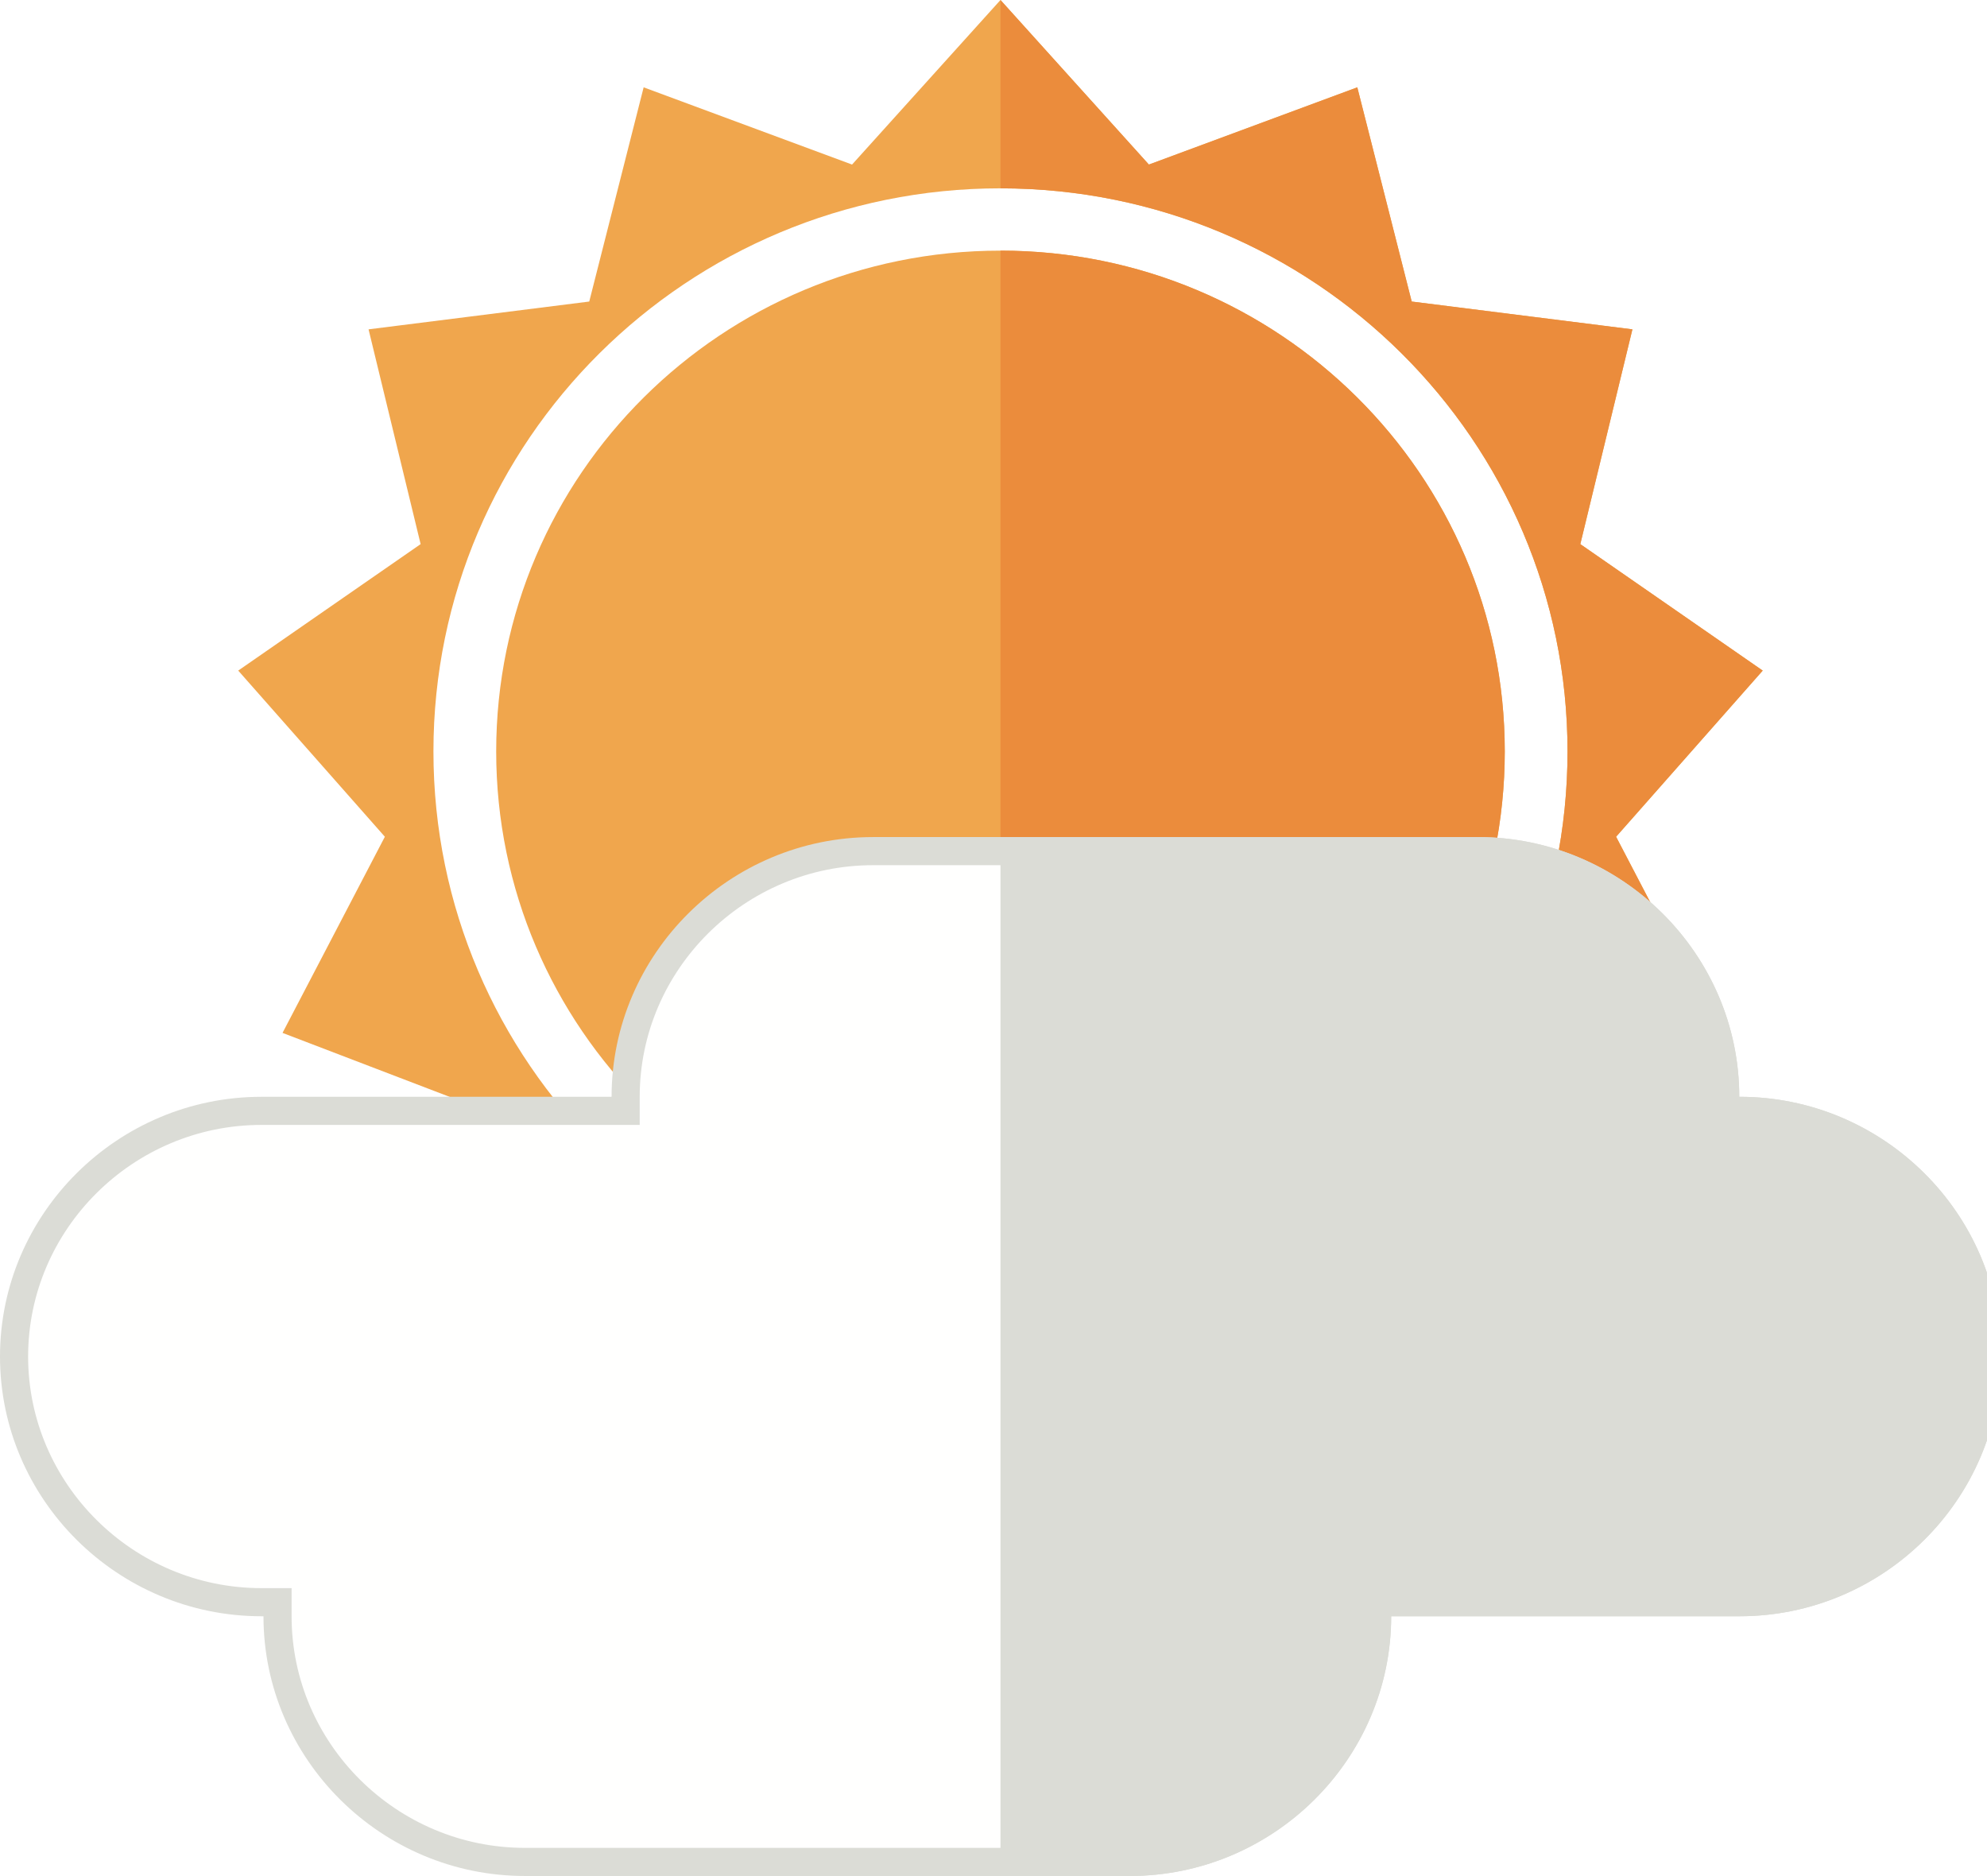
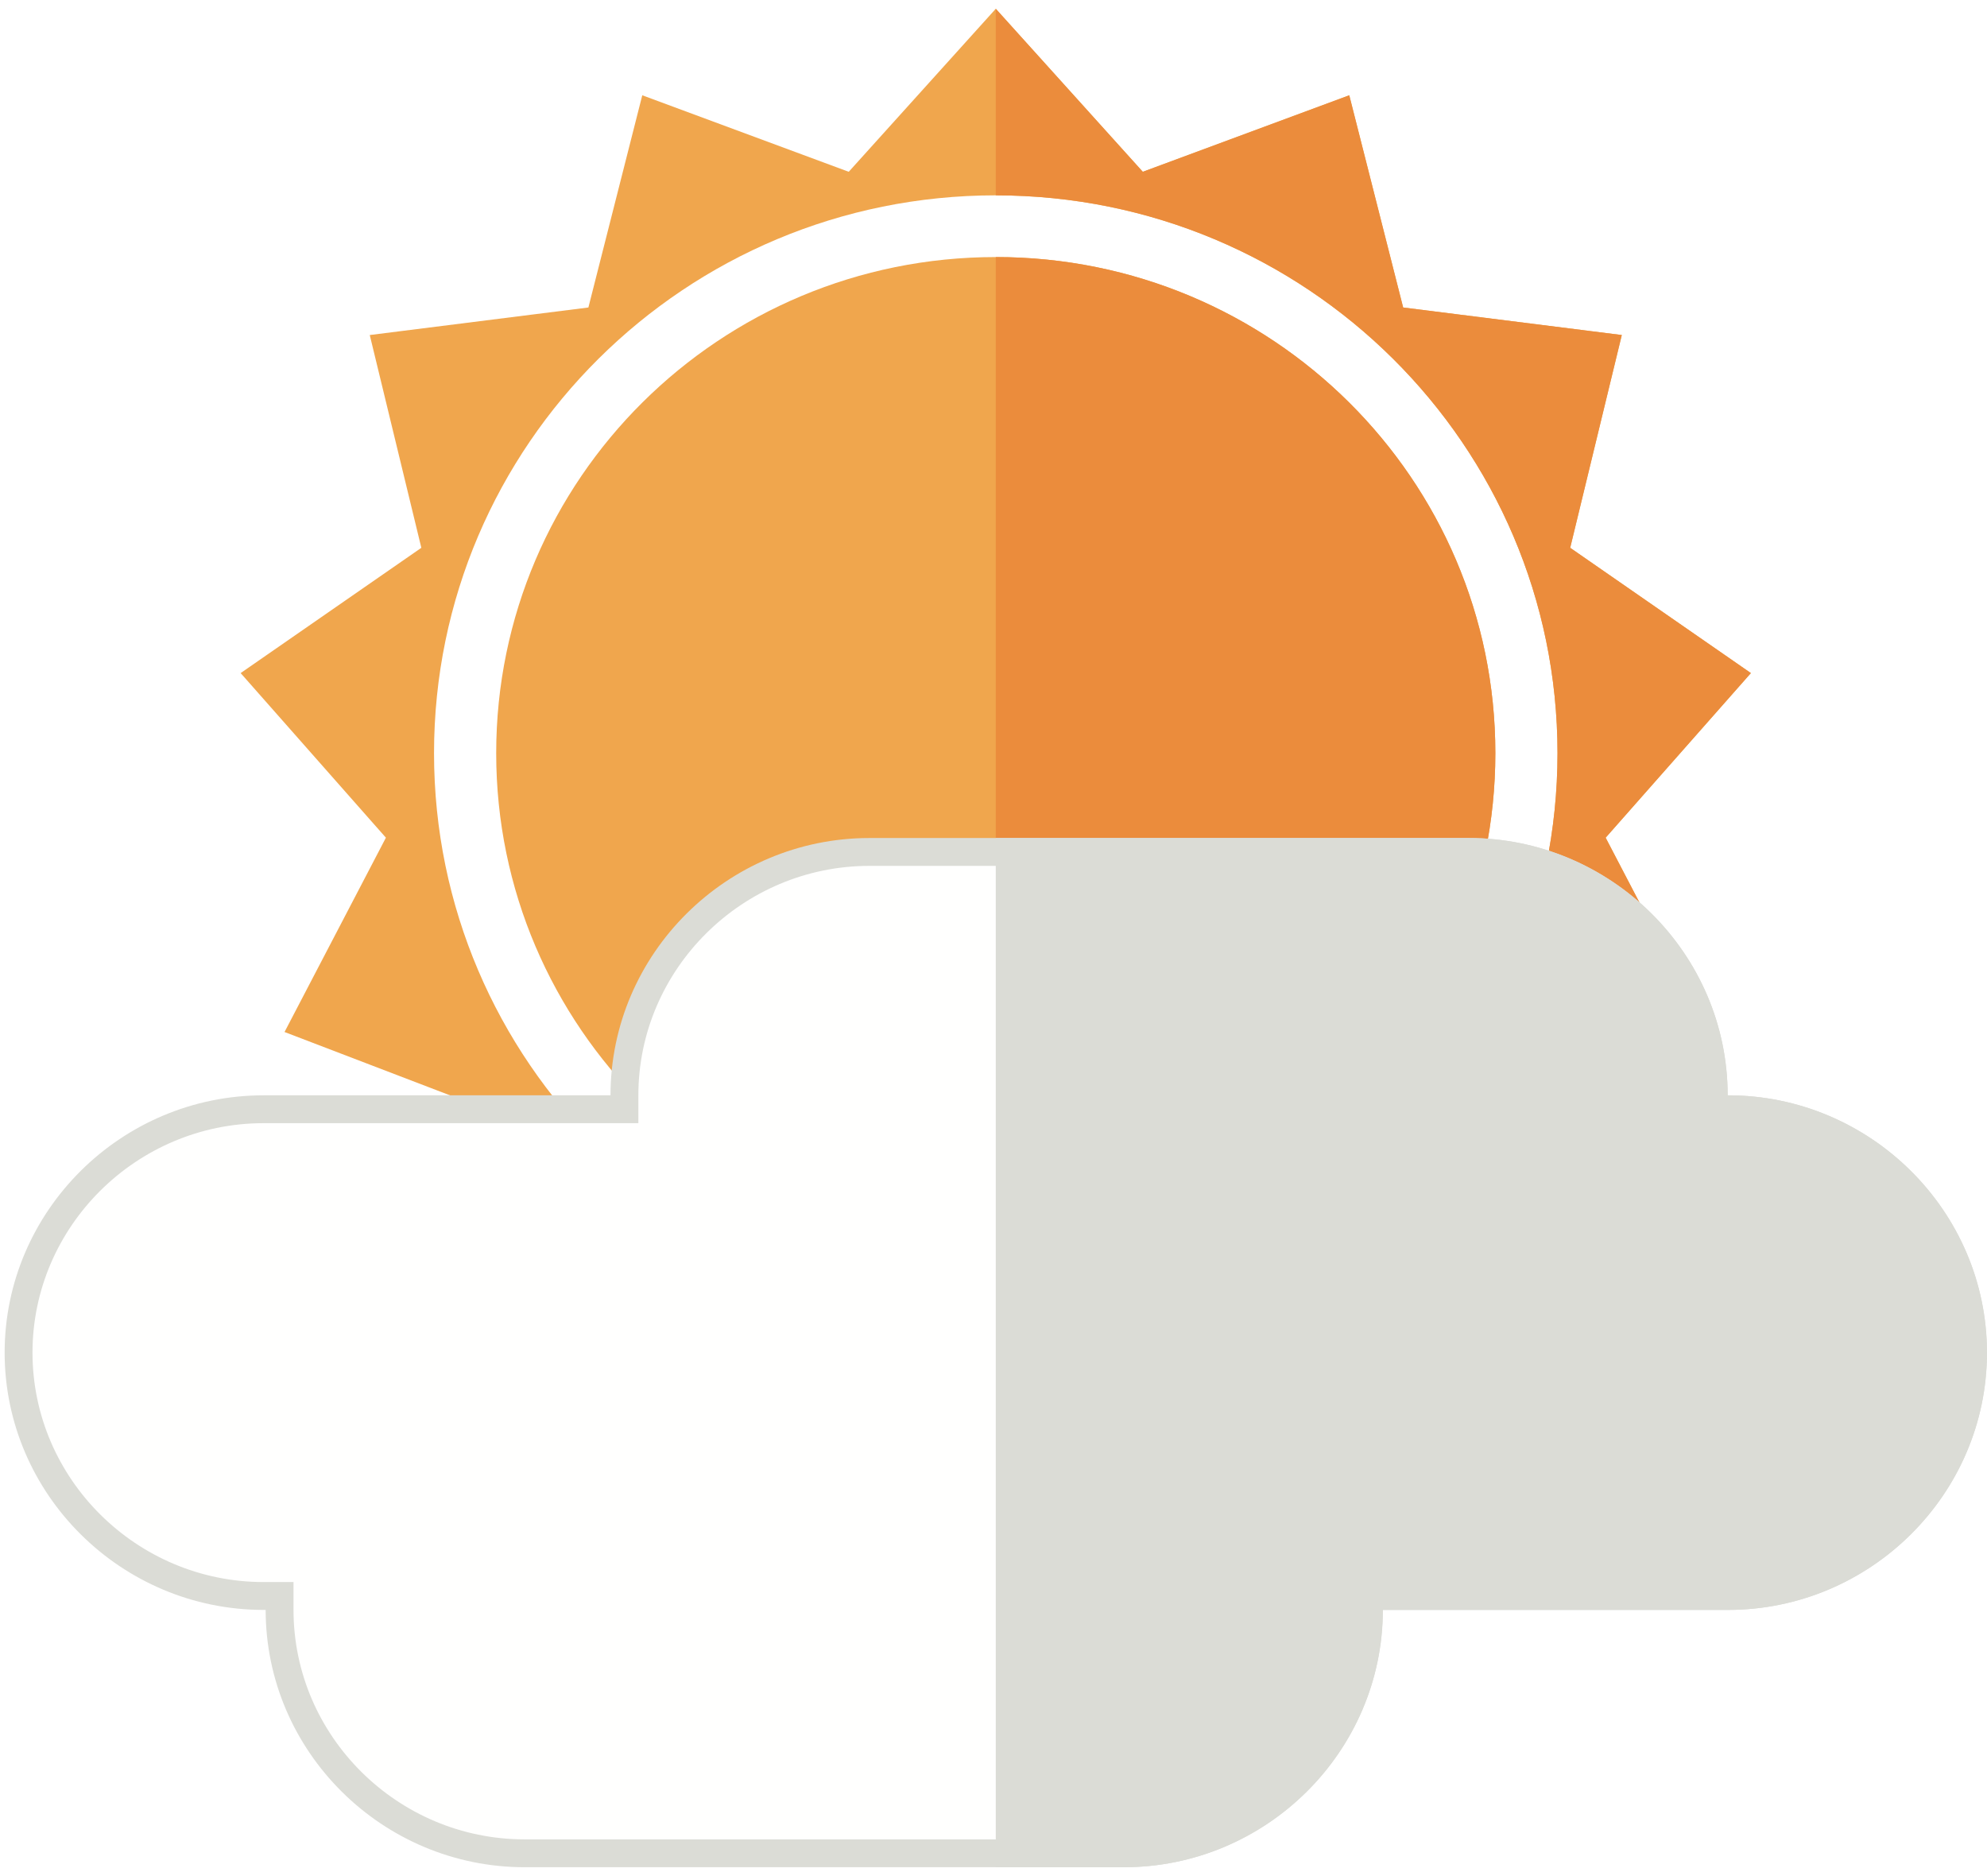
- <svg xmlns="http://www.w3.org/2000/svg" viewBox="-1.5 0 212 200.127" width="212" height="200.127">
+ <svg xmlns="http://www.w3.org/2000/svg" viewBox="-2 0 214 200.127" width="212" height="200.127">
  <path fill-rule="evenodd" clip-rule="evenodd" d="M 44.745 80.162 C 44.745 46.984 71.831 20.091 105.245 20.091 C 138.657 20.091 165.744 46.984 165.744 80.162 C 165.744 113.337 138.657 140.232 105.245 140.232 C 71.831 140.232 44.745 113.337 44.745 80.162 Z M 39.562 89.262 L 28.644 110.187 L 50.79 118.662 L 50.919 142.23 L 74.495 139.515 L 85.639 160.323 L 105.245 147.04 L 124.85 160.323 L 135.992 139.515 L 159.569 142.23 L 159.697 118.662 L 181.844 110.187 L 170.927 89.262 L 186.57 71.537 L 167.11 58.046 L 172.667 35.134 L 149.12 32.168 L 143.316 9.316 L 121.079 17.555 L 105.245 0 L 89.409 17.555 L 67.173 9.316 L 61.369 32.168 L 37.823 35.134 L 43.378 58.046 L 23.917 71.537 L 39.562 89.262 Z" fill="#F0A64D" />
  <path fill-rule="evenodd" clip-rule="evenodd" d="M 105.245 26.737 C 134.96 26.737 159.049 50.656 159.049 80.161 C 159.049 109.666 134.96 133.585 105.245 133.585 C 75.529 133.585 51.44 109.666 51.44 80.161 C 51.44 50.656 75.529 26.737 105.245 26.737 Z" fill="#F0A64D" />
  <path fill-rule="evenodd" clip-rule="evenodd" d="M 165.744 80.162 C 165.744 46.984 138.656 20.091 105.245 20.091 L 105.245 0 L 121.079 17.555 L 143.316 9.316 L 149.12 32.168 L 172.667 35.134 L 167.109 58.046 L 186.57 71.537 L 170.927 89.262 L 181.844 110.187 L 159.697 118.662 L 159.569 142.23 L 135.992 139.515 L 124.85 160.323 L 105.245 147.04 L 105.245 140.232 C 138.656 140.232 165.744 113.337 165.744 80.162 Z" fill="#EB8C3C" />
  <path fill-rule="evenodd" clip-rule="evenodd" d="M 159.049 80.161 C 159.049 109.666 134.96 133.585 105.245 133.585 L 105.245 26.737 C 134.96 26.737 159.049 50.656 159.049 80.161 Z" fill="#EB8C3C" />
  <path d="M 182.564 117.004 L 182.564 118.504 L 184.074 118.504 L 184.095 118.504 C 198.608 118.504 210.489 130.302 210.489 144.712 C 210.489 159.124 198.608 170.919 184.095 170.919 L 146.936 170.919 L 145.425 170.919 L 145.425 172.419 C 145.425 186.831 133.544 198.627 119.03 198.627 L 54.506 198.627 C 39.993 198.627 28.111 186.831 28.111 172.419 L 28.111 170.919 L 26.6 170.919 L 26.394 170.919 C 11.879 170.919 0 159.124 0 144.712 C 0 130.302 11.879 118.504 26.394 118.504 L 63.741 118.504 L 65.252 118.504 L 65.252 117.004 C 65.252 102.594 77.132 90.797 91.646 90.797 L 156.17 90.797 C 170.683 90.797 182.564 102.594 182.564 117.004 Z" fill="#FFFFFE" stroke="#DBDCD6" stroke-width="3" />
  <path fill-rule="evenodd" clip-rule="evenodd" d="M 184.095 117.004 L 184.074 117.004 C 184.074 101.766 171.517 89.297 156.17 89.297 L 105.245 89.297 L 105.245 200.127 L 119.03 200.127 C 134.378 200.127 146.936 187.66 146.936 172.419 L 184.095 172.419 C 199.442 172.419 212 159.952 212 144.712 C 212 129.473 199.442 117.004 184.095 117.004 Z" fill="#DBDCD6" />
</svg>
